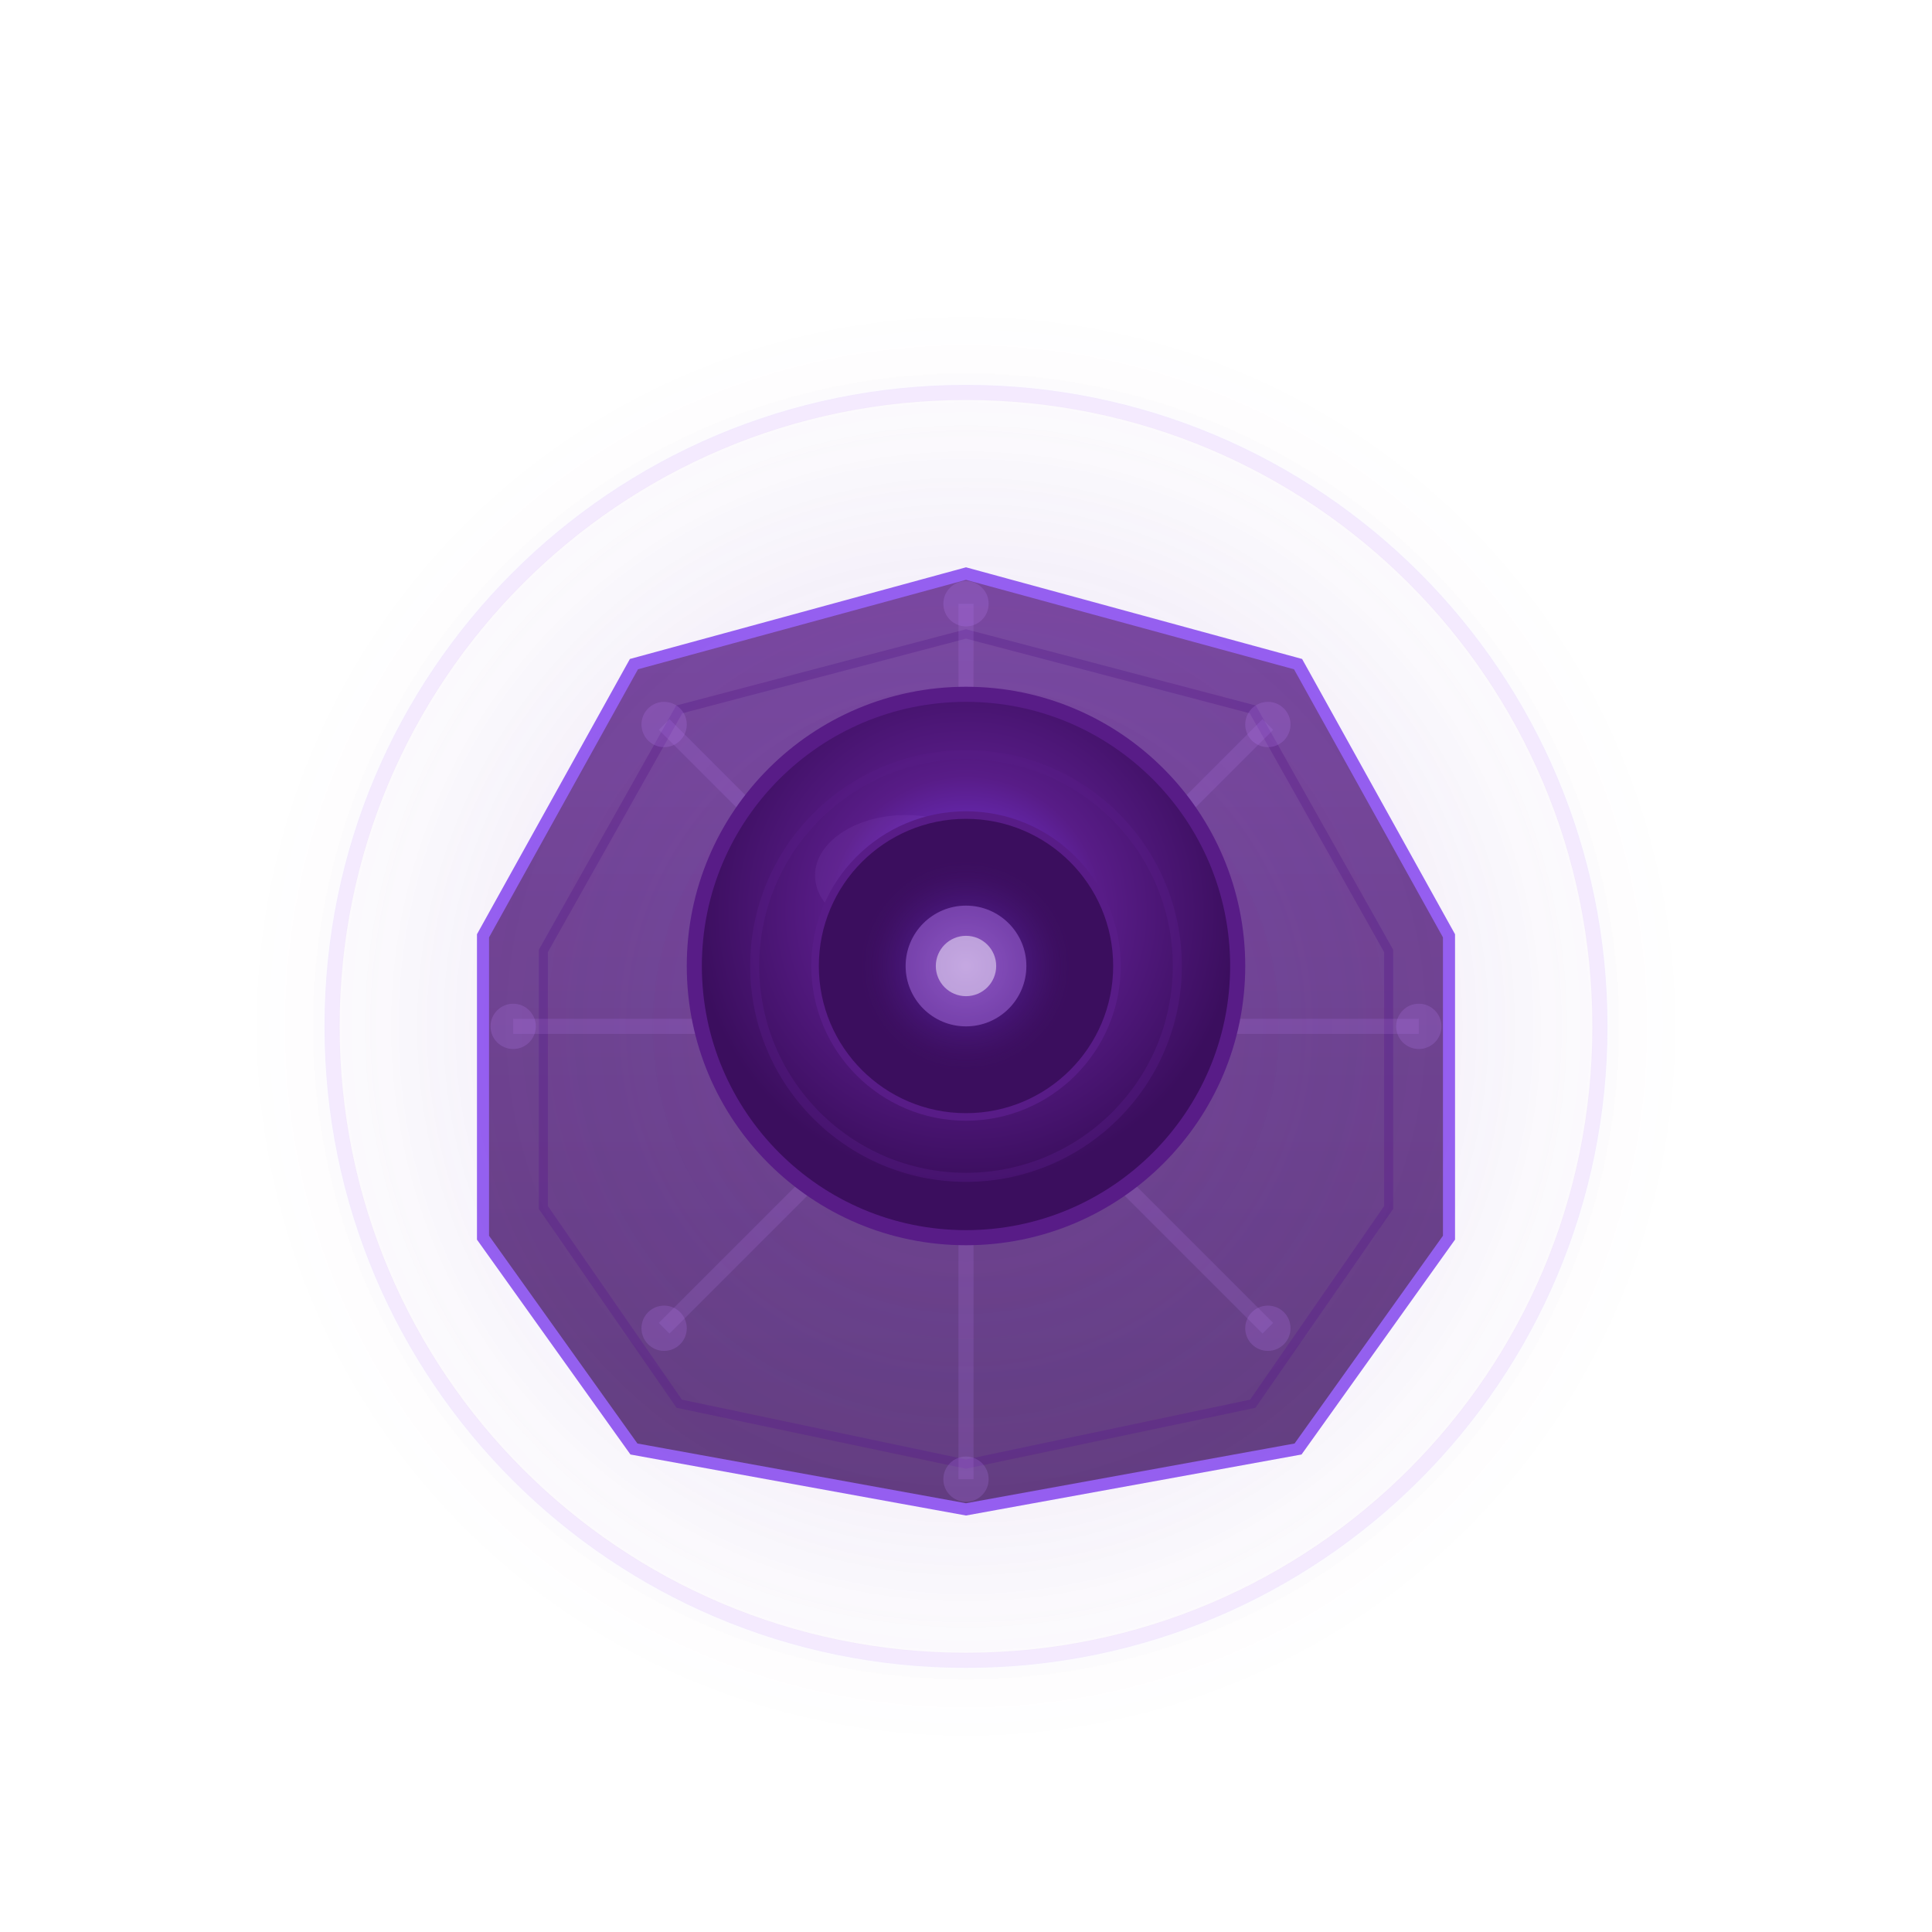
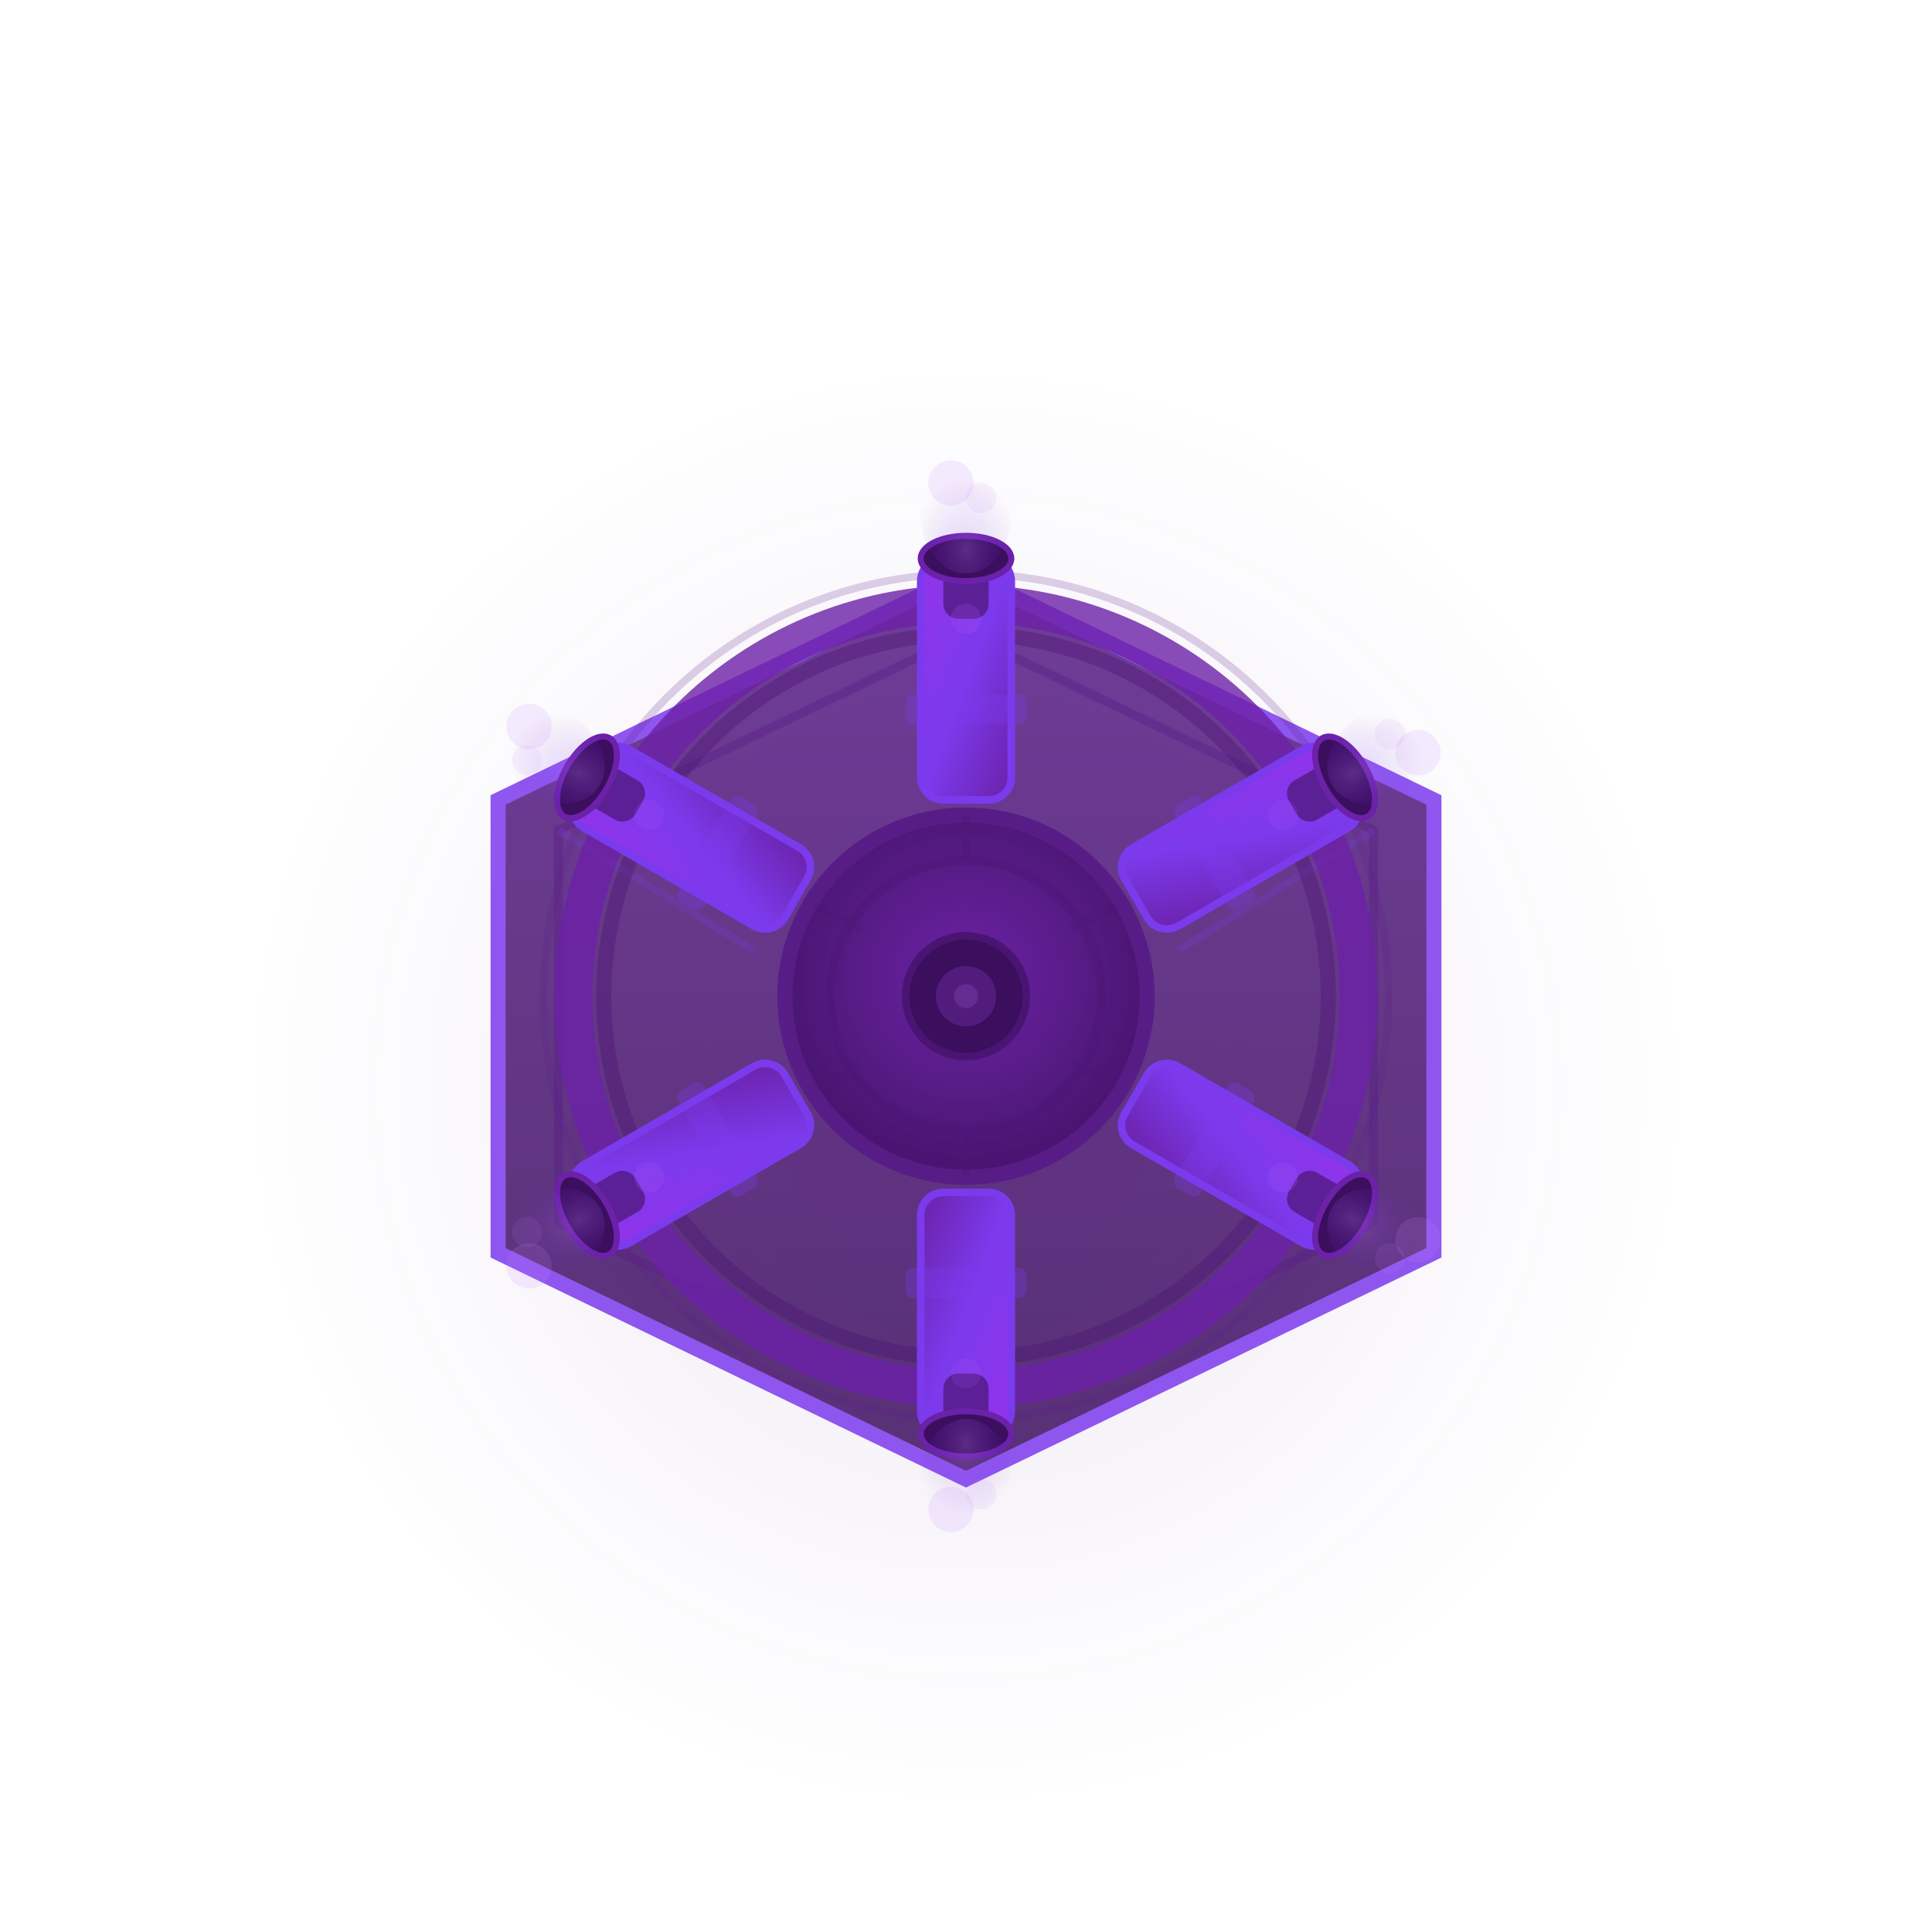
<svg xmlns="http://www.w3.org/2000/svg" viewBox="0 0 128 128">
  <defs>
    <linearGradient id="basePlate" x1="0%" y1="0%" x2="0%" y2="100%">
      <stop offset="0%" stop-color="#581c87" />
      <stop offset="50%" stop-color="#4a1572" />
      <stop offset="100%" stop-color="#3b0e5e" />
    </linearGradient>
-     <radialGradient id="domeMetal" cx="50%" cy="40%" r="50%">
-       <stop offset="0%" stop-color="#7c3aed" />
-       <stop offset="50%" stop-color="#581c87" />
-       <stop offset="100%" stop-color="#3b0e5e" />
-     </radialGradient>
-     <radialGradient id="coreGlow" cx="50%" cy="50%" r="50%">
-       <stop offset="0%" stop-color="#c084fc" stop-opacity="0.4" />
-       <stop offset="60%" stop-color="#7c3aed" stop-opacity="0.15" />
-       <stop offset="100%" stop-color="#581c87" stop-opacity="0" />
-     </radialGradient>
-     <radialGradient id="fadingRing" cx="50%" cy="50%" r="50%">
-       <stop offset="0%" stop-color="#c084fc" stop-opacity="0.1" />
-       <stop offset="100%" stop-color="#7c3aed" stop-opacity="0" />
+     <linearGradient id="barrelMetal" x1="0%" y1="0%" x2="100%" y2="100%">
+       <stop offset="0%" stop-color="#9333ea" />
+       <stop offset="50%" stop-color="#7c3aed" />
+       <stop offset="100%" stop-color="#6b21a8" />
+     </linearGradient>
+     <radialGradient id="drumGrad" cx="50%" cy="45%" r="50%">
+       <stop offset="0%" stop-color="#6b21a8" />
+       <stop offset="60%" stop-color="#581c87" />
+       <stop offset="100%" stop-color="#4a1572" />
    </radialGradient>
    <radialGradient id="ambientGlow" cx="50%" cy="50%" r="50%">
      <stop offset="0%" stop-color="#581c87" stop-opacity="0.1" />
      <stop offset="100%" stop-color="#581c87" stop-opacity="0" />
    </radialGradient>
+     <radialGradient id="heatHaze" cx="50%" cy="80%" r="60%">
+       <stop offset="0%" stop-color="#c084fc" stop-opacity="0.25" />
+       <stop offset="60%" stop-color="#7c3aed" stop-opacity="0.08" />
+       <stop offset="100%" stop-color="#581c87" stop-opacity="0" />
+     </radialGradient>
  </defs>
-   <circle cx="64" cy="68" r="48" fill="url(#ambientGlow)" />
-   <polygon points="64,38 86,44 96,62 96,82 86,96 64,100 42,96 32,82 32,62 42,44" fill="url(#basePlate)" stroke="#7c3aed" stroke-width="0.8" opacity="0.8" />
-   <polygon points="64,42 83,47 92,63 92,80 83,93 64,97 45,93 36,80 36,63 45,47" fill="none" stroke="#581c87" stroke-width="0.6" opacity="0.4" />
-   <line x1="64" y1="68" x2="64" y2="40" stroke="#c084fc" stroke-width="1" opacity="0.15" />
-   <line x1="64" y1="68" x2="84" y2="48" stroke="#c084fc" stroke-width="1" opacity="0.15" />
-   <line x1="64" y1="68" x2="94" y2="68" stroke="#c084fc" stroke-width="1" opacity="0.15" />
-   <line x1="64" y1="68" x2="84" y2="88" stroke="#c084fc" stroke-width="1" opacity="0.15" />
-   <line x1="64" y1="68" x2="64" y2="98" stroke="#c084fc" stroke-width="1" opacity="0.15" />
-   <line x1="64" y1="68" x2="44" y2="88" stroke="#c084fc" stroke-width="1" opacity="0.15" />
-   <line x1="64" y1="68" x2="34" y2="68" stroke="#c084fc" stroke-width="1" opacity="0.15" />
-   <line x1="64" y1="68" x2="44" y2="48" stroke="#c084fc" stroke-width="1" opacity="0.15" />
-   <circle cx="64" cy="40" r="1.5" fill="#c084fc" opacity="0.2" />
-   <circle cx="84" cy="48" r="1.5" fill="#c084fc" opacity="0.2" />
-   <circle cx="94" cy="68" r="1.5" fill="#c084fc" opacity="0.2" />
-   <circle cx="84" cy="88" r="1.5" fill="#c084fc" opacity="0.2" />
-   <circle cx="64" cy="98" r="1.5" fill="#c084fc" opacity="0.2" />
-   <circle cx="44" cy="88" r="1.5" fill="#c084fc" opacity="0.2" />
-   <circle cx="34" cy="68" r="1.5" fill="#c084fc" opacity="0.2" />
-   <circle cx="44" cy="48" r="1.5" fill="#c084fc" opacity="0.2" />
-   <circle cx="64" cy="68" r="44" fill="url(#fadingRing)" />
-   <circle cx="64" cy="68" r="42" fill="none" stroke="#c084fc" stroke-width="1" opacity="0.15" />
-   <circle cx="64" cy="64" r="18" fill="url(#domeMetal)" stroke="#581c87" stroke-width="1" />
-   <circle cx="64" cy="64" r="14" fill="none" stroke="#581c87" stroke-width="0.6" opacity="0.4" />
-   <ellipse cx="60" cy="58" rx="6" ry="4" fill="#c084fc" opacity="0.08" />
-   <circle cx="64" cy="64" r="10" fill="#3b0e5e" stroke="#581c87" stroke-width="0.5" />
-   <circle cx="64" cy="64" r="7" fill="url(#coreGlow)" />
-   <circle cx="64" cy="64" r="4" fill="#c084fc" opacity="0.4" />
-   <circle cx="64" cy="64" r="2" fill="#faf5ff" opacity="0.5" />
+   <circle cx="64" cy="72" r="48" fill="url(#ambientGlow)" />
+   <polygon points="64,38 95,53 95,83 64,98 33,83 33,53" fill="url(#basePlate)" stroke="#7c3aed" stroke-width="1" opacity="0.85" />
+   <polygon points="64,42 91,55 91,81 64,94 37,81 37,55" fill="none" stroke="#581c87" stroke-width="0.6" opacity="0.4" />
+   <line x1="37" y1="55" x2="50" y2="63" stroke="#7c3aed" stroke-width="0.5" opacity="0.2" />
+   <line x1="91" y1="55" x2="78" y2="63" stroke="#7c3aed" stroke-width="0.5" opacity="0.2" />
+   <line x1="64" y1="94" x2="64" y2="82" stroke="#7c3aed" stroke-width="0.5" opacity="0.2" />
+   <circle cx="64" cy="66" r="26" fill="none" stroke="#6b21a8" stroke-width="2.5" opacity="0.8" />
+   <circle cx="64" cy="66" r="24" fill="none" stroke="#4a1572" stroke-width="1" opacity="0.4" />
+   <circle cx="64" cy="66" r="28" fill="none" stroke="#581c87" stroke-width="0.5" opacity="0.2" />
+   <g transform="rotate(0, 64, 66)">
+     <rect x="61" y="37" width="6" height="16" rx="1.5" fill="url(#barrelMetal)" stroke="#7c3aed" stroke-width="0.5" />
+     <rect x="62.5" y="37" width="3" height="4" rx="1" fill="#4a1572" opacity="0.7" />
+     <ellipse cx="64" cy="37" rx="3" ry="1.5" fill="#3b0e5e" stroke="#6b21a8" stroke-width="0.4" />
+     <rect x="60" y="46" width="8" height="2" rx="0.5" fill="#7c3aed" opacity="0.3" />
+     <ellipse cx="64" cy="34" rx="3" ry="4" fill="url(#heatHaze)" />
+     <circle cx="63" cy="32" r="1.5" fill="#c084fc" opacity="0.15" />
+     <circle cx="65" cy="33" r="1" fill="#c084fc" opacity="0.1" />
+   </g>
+   <g transform="rotate(60, 64, 66)">
+     <rect x="61" y="37" width="6" height="16" rx="1.5" fill="url(#barrelMetal)" stroke="#7c3aed" stroke-width="0.5" />
+     <rect x="62.5" y="37" width="3" height="4" rx="1" fill="#4a1572" opacity="0.7" />
+     <ellipse cx="64" cy="37" rx="3" ry="1.5" fill="#3b0e5e" stroke="#6b21a8" stroke-width="0.4" />
+     <rect x="60" y="46" width="8" height="2" rx="0.5" fill="#7c3aed" opacity="0.3" />
+     <ellipse cx="64" cy="34" rx="3" ry="4" fill="url(#heatHaze)" />
+     <circle cx="65" cy="32" r="1.5" fill="#c084fc" opacity="0.15" />
+     <circle cx="63" cy="33" r="1" fill="#c084fc" opacity="0.1" />
+   </g>
+   <g transform="rotate(120, 64, 66)">
+     <rect x="61" y="37" width="6" height="16" rx="1.5" fill="url(#barrelMetal)" stroke="#7c3aed" stroke-width="0.5" />
+     <rect x="62.5" y="37" width="3" height="4" rx="1" fill="#4a1572" opacity="0.7" />
+     <ellipse cx="64" cy="37" rx="3" ry="1.5" fill="#3b0e5e" stroke="#6b21a8" stroke-width="0.4" />
+     <rect x="60" y="46" width="8" height="2" rx="0.5" fill="#7c3aed" opacity="0.3" />
+     <ellipse cx="64" cy="34" rx="3" ry="4" fill="url(#heatHaze)" />
+     <circle cx="63" cy="32" r="1.5" fill="#c084fc" opacity="0.15" />
+     <circle cx="65" cy="33" r="1" fill="#c084fc" opacity="0.1" />
+   </g>
+   <g transform="rotate(180, 64, 66)">
+     <rect x="61" y="37" width="6" height="16" rx="1.5" fill="url(#barrelMetal)" stroke="#7c3aed" stroke-width="0.5" />
+     <rect x="62.5" y="37" width="3" height="4" rx="1" fill="#4a1572" opacity="0.7" />
+     <ellipse cx="64" cy="37" rx="3" ry="1.5" fill="#3b0e5e" stroke="#6b21a8" stroke-width="0.4" />
+     <rect x="60" y="46" width="8" height="2" rx="0.5" fill="#7c3aed" opacity="0.3" />
+     <ellipse cx="64" cy="34" rx="3" ry="4" fill="url(#heatHaze)" />
+     <circle cx="65" cy="32" r="1.5" fill="#c084fc" opacity="0.15" />
+     <circle cx="63" cy="33" r="1" fill="#c084fc" opacity="0.1" />
+   </g>
+   <g transform="rotate(240, 64, 66)">
+     <rect x="61" y="37" width="6" height="16" rx="1.5" fill="url(#barrelMetal)" stroke="#7c3aed" stroke-width="0.5" />
+     <rect x="62.5" y="37" width="3" height="4" rx="1" fill="#4a1572" opacity="0.7" />
+     <ellipse cx="64" cy="37" rx="3" ry="1.5" fill="#3b0e5e" stroke="#6b21a8" stroke-width="0.4" />
+     <rect x="60" y="46" width="8" height="2" rx="0.5" fill="#7c3aed" opacity="0.3" />
+     <ellipse cx="64" cy="34" rx="3" ry="4" fill="url(#heatHaze)" />
+     <circle cx="63" cy="32" r="1.5" fill="#c084fc" opacity="0.15" />
+     <circle cx="65" cy="33" r="1" fill="#c084fc" opacity="0.1" />
+   </g>
+   <g transform="rotate(300, 64, 66)">
+     <rect x="61" y="37" width="6" height="16" rx="1.5" fill="url(#barrelMetal)" stroke="#7c3aed" stroke-width="0.5" />
+     <rect x="62.5" y="37" width="3" height="4" rx="1" fill="#4a1572" opacity="0.7" />
+     <ellipse cx="64" cy="37" rx="3" ry="1.5" fill="#3b0e5e" stroke="#6b21a8" stroke-width="0.4" />
+     <rect x="60" y="46" width="8" height="2" rx="0.5" fill="#7c3aed" opacity="0.3" />
+     <ellipse cx="64" cy="34" rx="3" ry="4" fill="url(#heatHaze)" />
+     <circle cx="65" cy="32" r="1.5" fill="#c084fc" opacity="0.15" />
+     <circle cx="63" cy="33" r="1" fill="#c084fc" opacity="0.1" />
+   </g>
+   <circle cx="64" cy="41" r="1" fill="#a855f7" opacity="0.2" />
+   <circle cx="85" cy="54" r="1" fill="#a855f7" opacity="0.15" />
+   <circle cx="85" cy="78" r="1" fill="#a855f7" opacity="0.2" />
+   <circle cx="64" cy="91" r="1" fill="#a855f7" opacity="0.15" />
+   <circle cx="43" cy="78" r="1" fill="#a855f7" opacity="0.2" />
+   <circle cx="43" cy="54" r="1" fill="#a855f7" opacity="0.15" />
+   <circle cx="64" cy="66" r="12" fill="url(#drumGrad)" stroke="#581c87" stroke-width="1" />
+   <circle cx="64" cy="66" r="9" fill="none" stroke="#4a1572" stroke-width="0.6" opacity="0.4" />
+   <line x1="64" y1="54" x2="64" y2="57" stroke="#4a1572" stroke-width="0.5" opacity="0.3" />
+   <line x1="74" y1="60" x2="71" y2="61.5" stroke="#4a1572" stroke-width="0.5" opacity="0.3" />
+   <line x1="74" y1="72" x2="71" y2="70.5" stroke="#4a1572" stroke-width="0.5" opacity="0.3" />
+   <line x1="64" y1="78" x2="64" y2="75" stroke="#4a1572" stroke-width="0.5" opacity="0.3" />
+   <line x1="54" y1="72" x2="57" y2="70.5" stroke="#4a1572" stroke-width="0.5" opacity="0.3" />
+   <line x1="54" y1="60" x2="57" y2="61.5" stroke="#4a1572" stroke-width="0.5" opacity="0.3" />
+   <circle cx="64" cy="66" r="4" fill="#3b0e5e" stroke="#4a1572" stroke-width="0.5" />
+   <circle cx="64" cy="66" r="2" fill="#a855f7" opacity="0.2" />
+   <circle cx="64" cy="66" r="0.8" fill="#c084fc" opacity="0.15" />
</svg>
